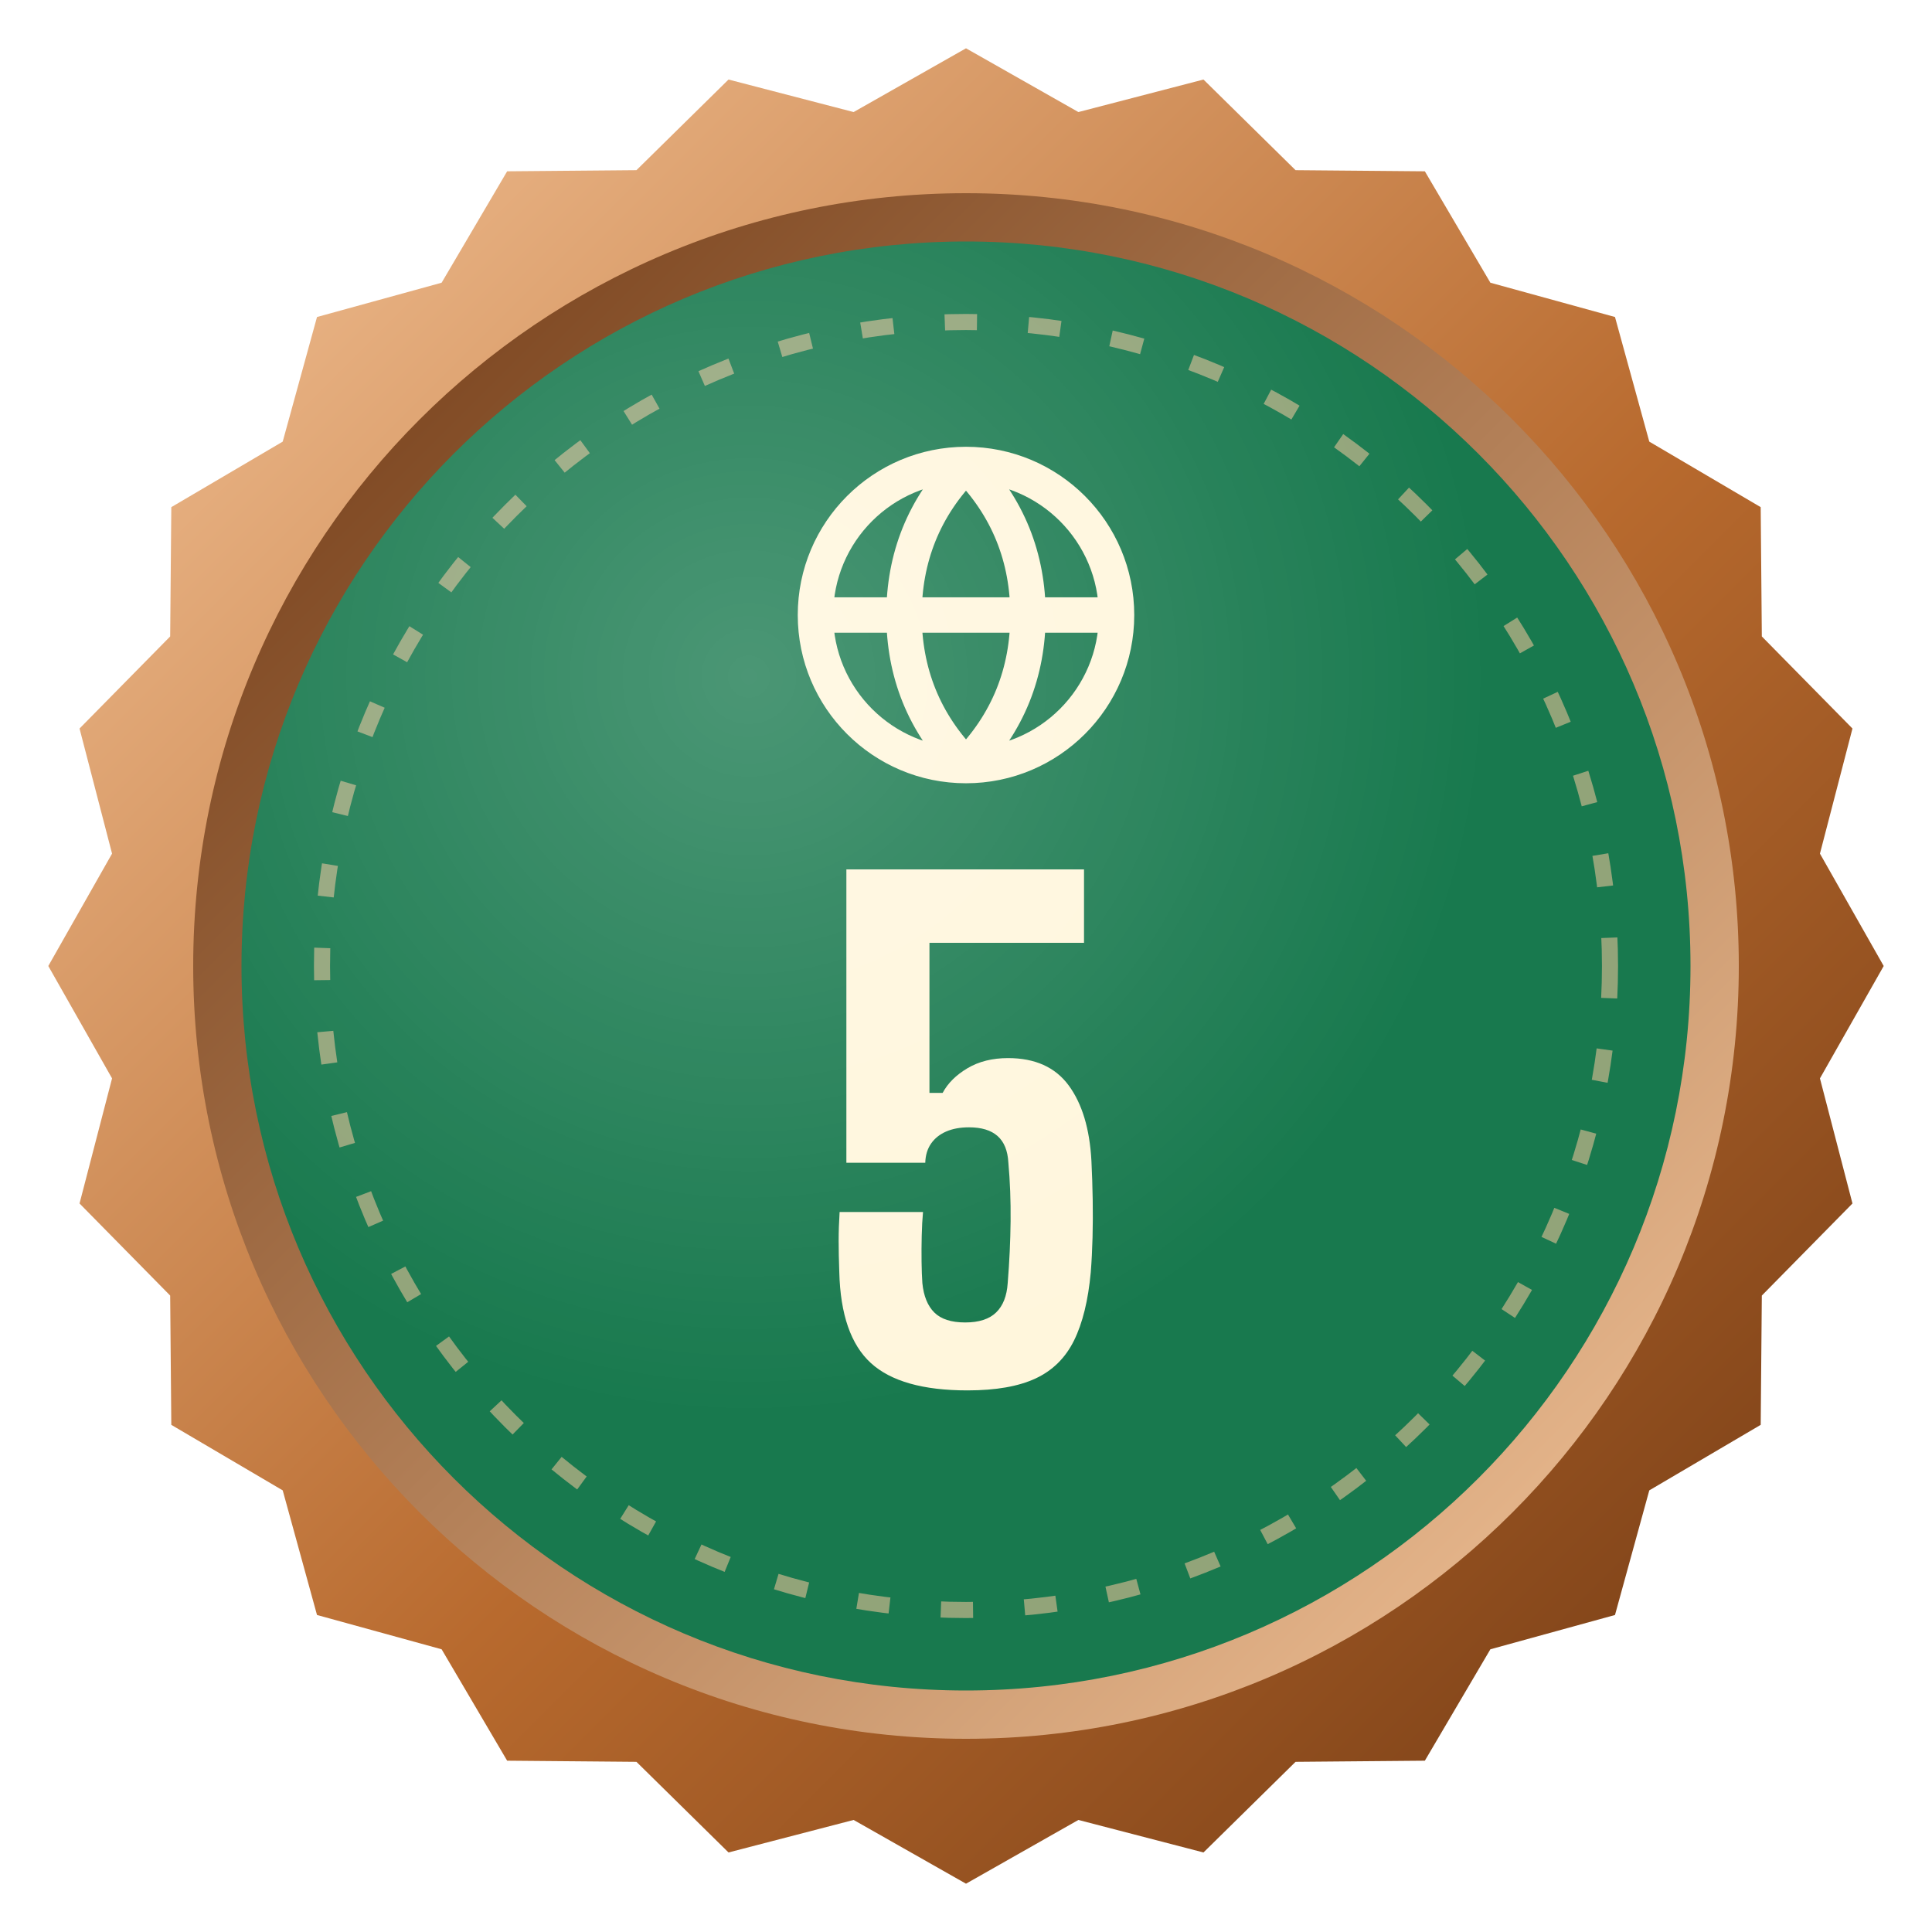
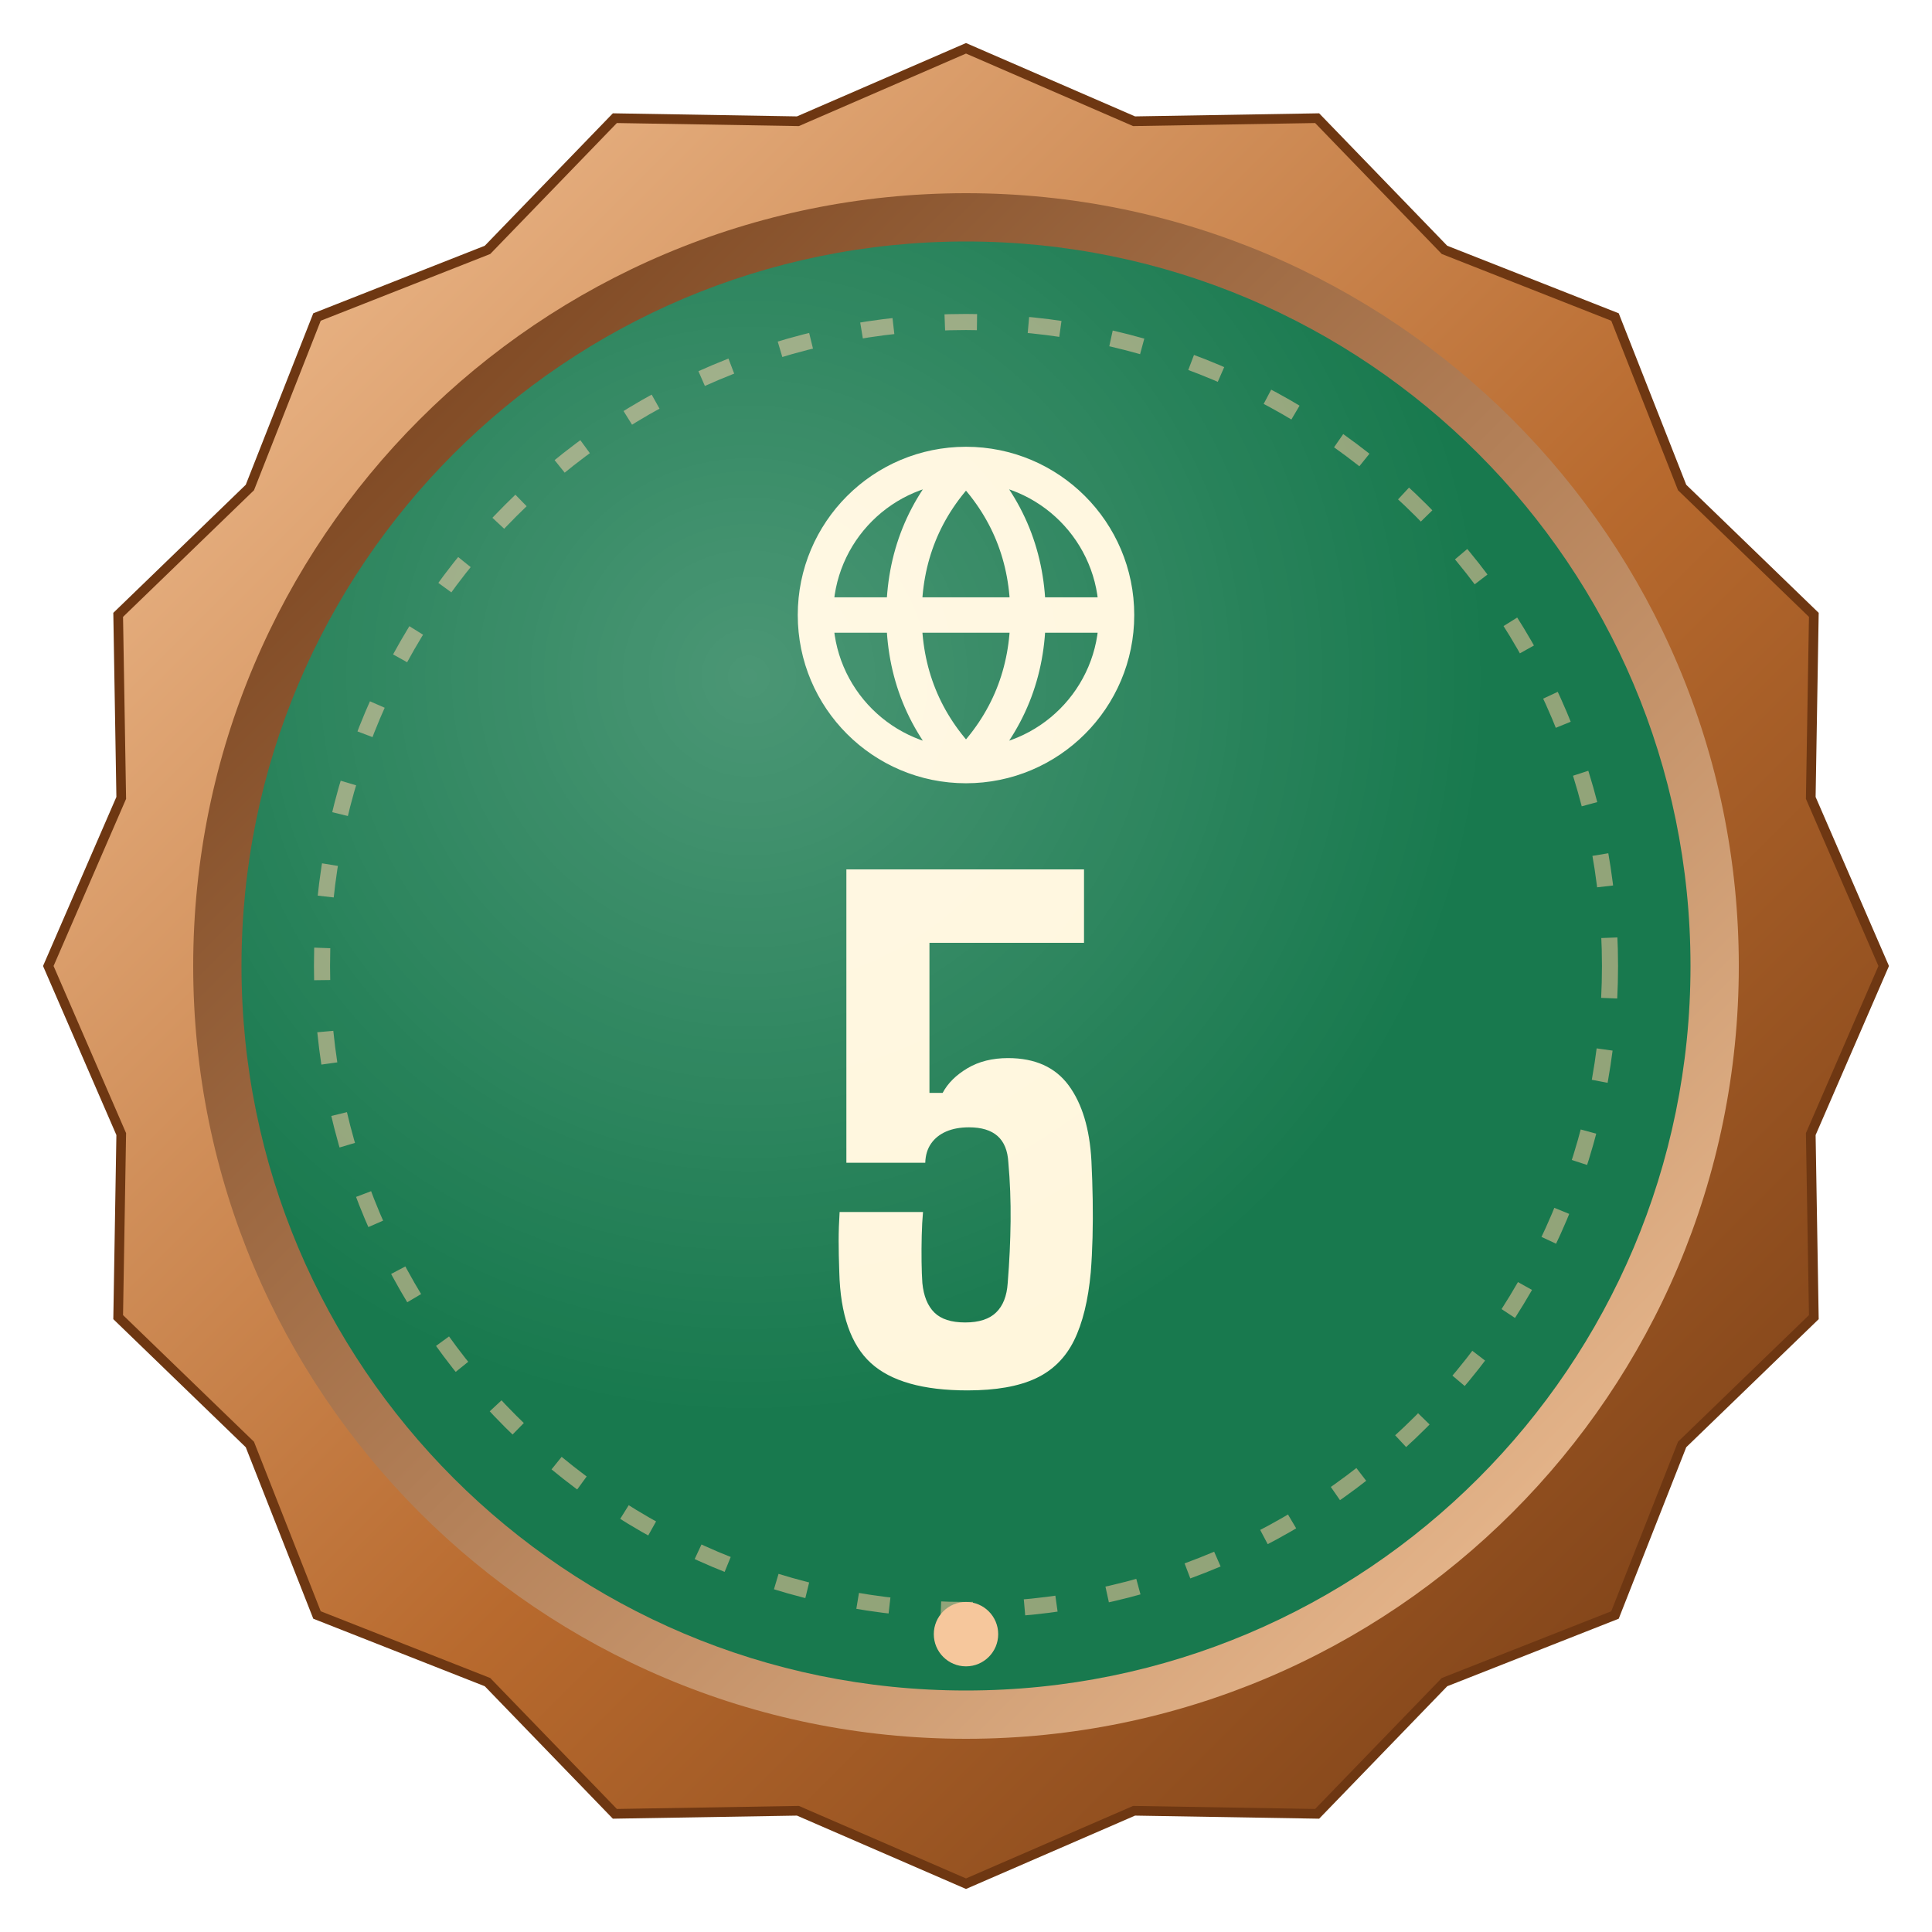
<svg xmlns="http://www.w3.org/2000/svg" viewBox="0 0 120 120">
  <defs>
    <linearGradient id="m" x1="0" y1="0" x2="1" y2="1">
      <stop offset="0" stop-color="#F6C79C" />
      <stop offset=".55" stop-color="#B86A2E" />
      <stop offset="1" stop-color="#6E3712" />
    </linearGradient>
    <linearGradient id="m2" x1="1" y1="1" x2="0" y2="0">
      <stop offset="0" stop-color="#F6C79C" />
      <stop offset="1" stop-color="#6E3712" />
    </linearGradient>
    <radialGradient id="e" cx=".35" cy=".3" r=".85">
      <stop offset="0" stop-color="#fff" stop-opacity=".22" />
      <stop offset=".6" stop-color="#fff" stop-opacity="0" />
    </radialGradient>
  </defs>
-   <path d="M60.00,3.00 L66.98,6.96 L74.75,4.94 L80.47,10.57 L88.50,10.64 L92.57,17.56 L100.31,19.69 L102.44,27.43 L109.36,31.50 L109.43,39.53 L115.06,45.25 L113.04,53.02 L117.00,60.00 L113.04,66.98 L115.06,74.75 L109.43,80.47 L109.36,88.50 L102.44,92.57 L100.31,100.31 L92.57,102.44 L88.50,109.36 L80.47,109.43 L74.75,115.06 L66.98,113.04 L60.00,117.00 L53.02,113.04 L45.25,115.06 L39.53,109.43 L31.50,109.36 L27.43,102.44 L19.69,100.31 L17.56,92.57 L10.64,88.50 L10.57,80.47 L4.94,74.75 L6.96,66.98 L3.00,60.00 L6.96,53.02 L4.94,45.25 L10.57,39.53 L10.64,31.50 L17.56,27.43 L19.69,19.69 L27.43,17.56 L31.50,10.64 L39.53,10.57 L45.25,4.94 L53.02,6.96Z" fill="url(#m)" />
+   <path d="M60.00,3.00 L70.44,7.53 L81.81,7.34 L89.72,15.52 L100.31,19.69 L104.48,30.28 L112.66,38.19 L112.47,49.56 L117.00,60.00 L112.47,70.44 L112.66,81.81 L104.48,89.72 L100.31,100.31 L89.72,104.48 L81.81,112.66 L70.44,112.47 L60.00,117.00 L49.56,112.47 L38.19,112.66 L30.28,104.48 L19.69,100.31 L15.52,89.72 L7.34,81.81 L7.53,70.44 L3.00,60.00 L7.53,49.56 L7.34,38.19 L15.52,30.28 L19.69,19.69 L30.28,15.52 L38.19,7.34 L49.56,7.53Z" fill="url(#m)" stroke="#6E3712" stroke-width=".6" />
  <circle cx="60" cy="60" r="48" fill="url(#m2)" />
  <circle cx="60" cy="60" r="45" fill="#18794E" />
  <circle cx="60" cy="60" r="40" fill="none" stroke="#F6C79C" stroke-opacity=".55" stroke-width="1" stroke-dasharray="2 3.2" />
  <g transform="translate(46.8 25) scale(1.1)" fill="none" stroke="#FFF6DC" stroke-width="2" stroke-linecap="round" stroke-linejoin="round">
    <path d="M3.5 12a8.5 8.5 0 1 0 17 0a8.5 8.5 0 1 0 -17 0M3.5 12h17M12 3.5c2.4 2.4 3.5 5.3 3.5 8.5s-1.1 6.1-3.5 8.5c-2.4-2.4-3.5-5.3-3.5-8.5s1.1-6.1 3.5-8.5Z" />
  </g>
  <path d="M60.09 86.36Q55.95 86.36 54.09 84.66Q52.23 82.96 52.13 79.02Q52.09 77.9 52.09 77.06Q52.09 76.22 52.15 75.28H57.33Q57.27 75.92 57.25 76.75Q57.23 77.58 57.24 78.36Q57.25 79.14 57.29 79.7Q57.41 80.9 58.03 81.52Q58.65 82.14 59.95 82.14Q61.23 82.14 61.87 81.52Q62.51 80.9 62.59 79.7Q62.75 77.72 62.77 75.85Q62.79 73.98 62.63 72.2Q62.57 71.1 61.96 70.56Q61.35 70.02 60.19 70.02Q59.37 70.02 58.77 70.28Q58.17 70.54 57.83 71.03Q57.49 71.52 57.47 72.22H52.57V54.0H67.33V58.56H57.73V67.88H58.55Q59.03 66.98 60.09 66.35Q61.15 65.72 62.61 65.72Q65.13 65.72 66.38 67.42Q67.63 69.12 67.79 72.1Q67.85 73.32 67.87 74.52Q67.89 75.72 67.86 76.86Q67.83 78.0 67.75 79.02Q67.51 81.64 66.71 83.26Q65.91 84.88 64.32 85.62Q62.73 86.36 60.09 86.36Z" fill="#FFF6DC" />
+   <circle cx="60.0" cy="101.5" r="2" fill="#F6C79C" />
  <circle cx="60" cy="60" r="45" fill="url(#e)" />
</svg>
